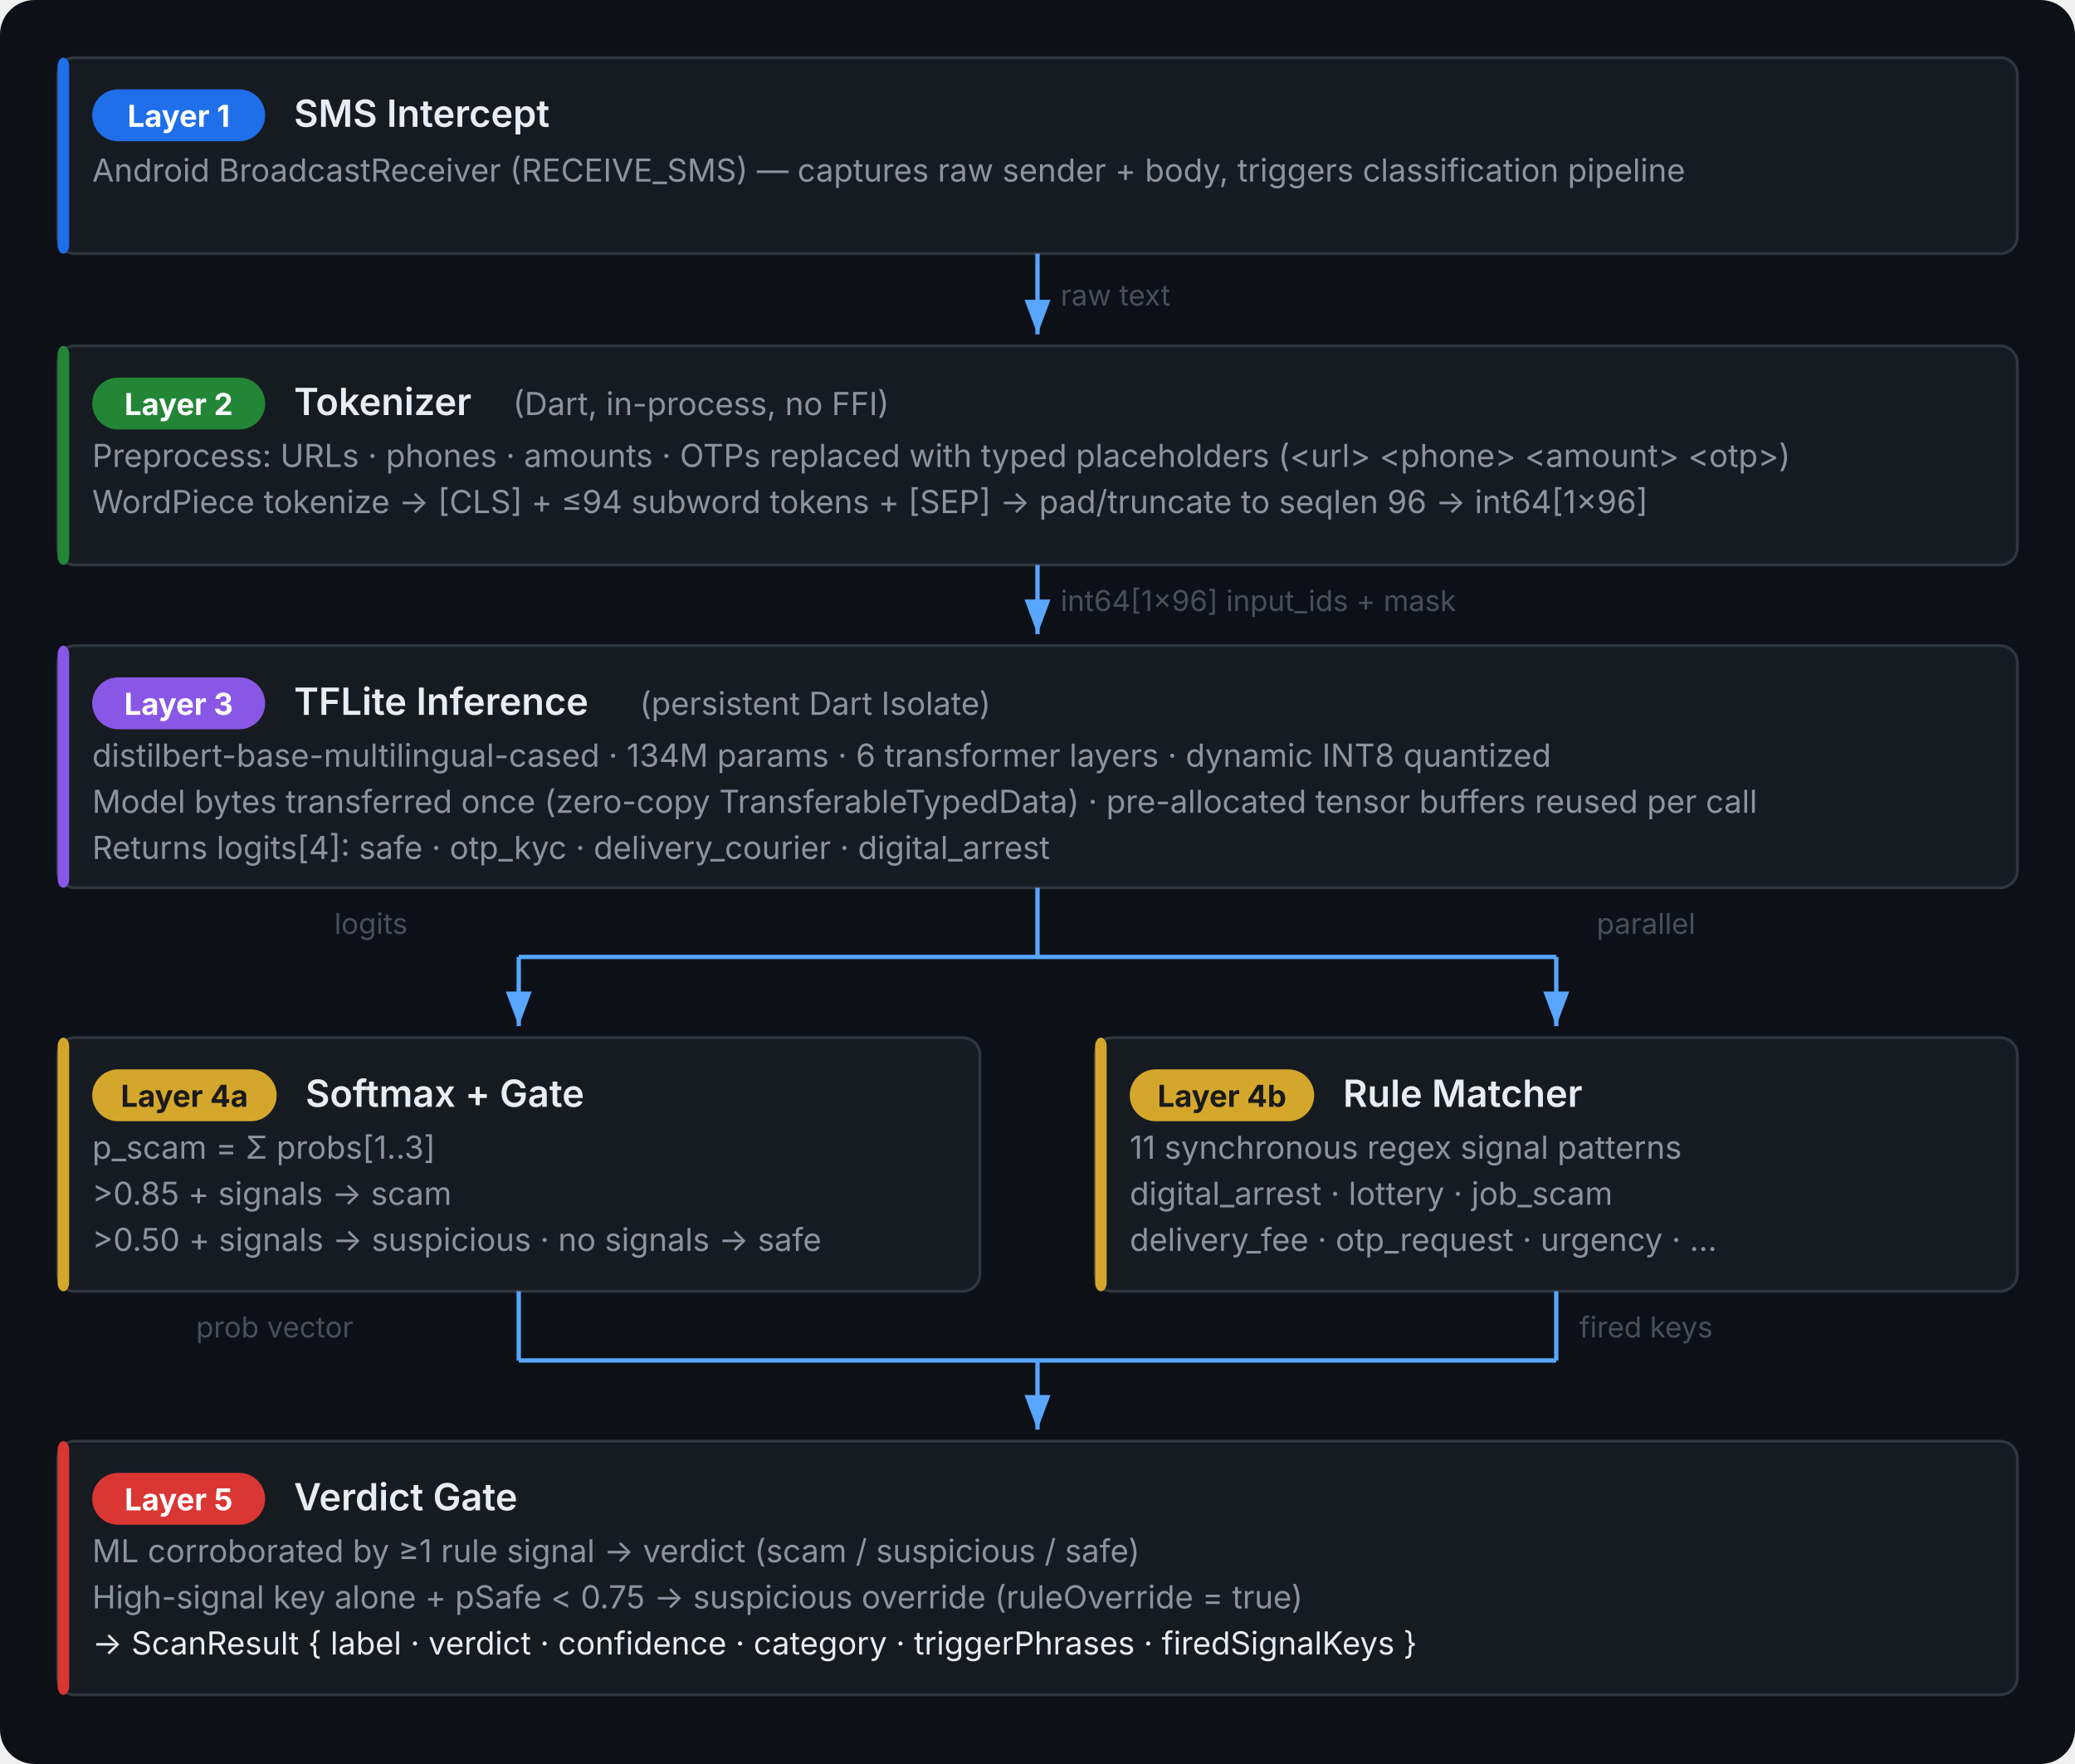
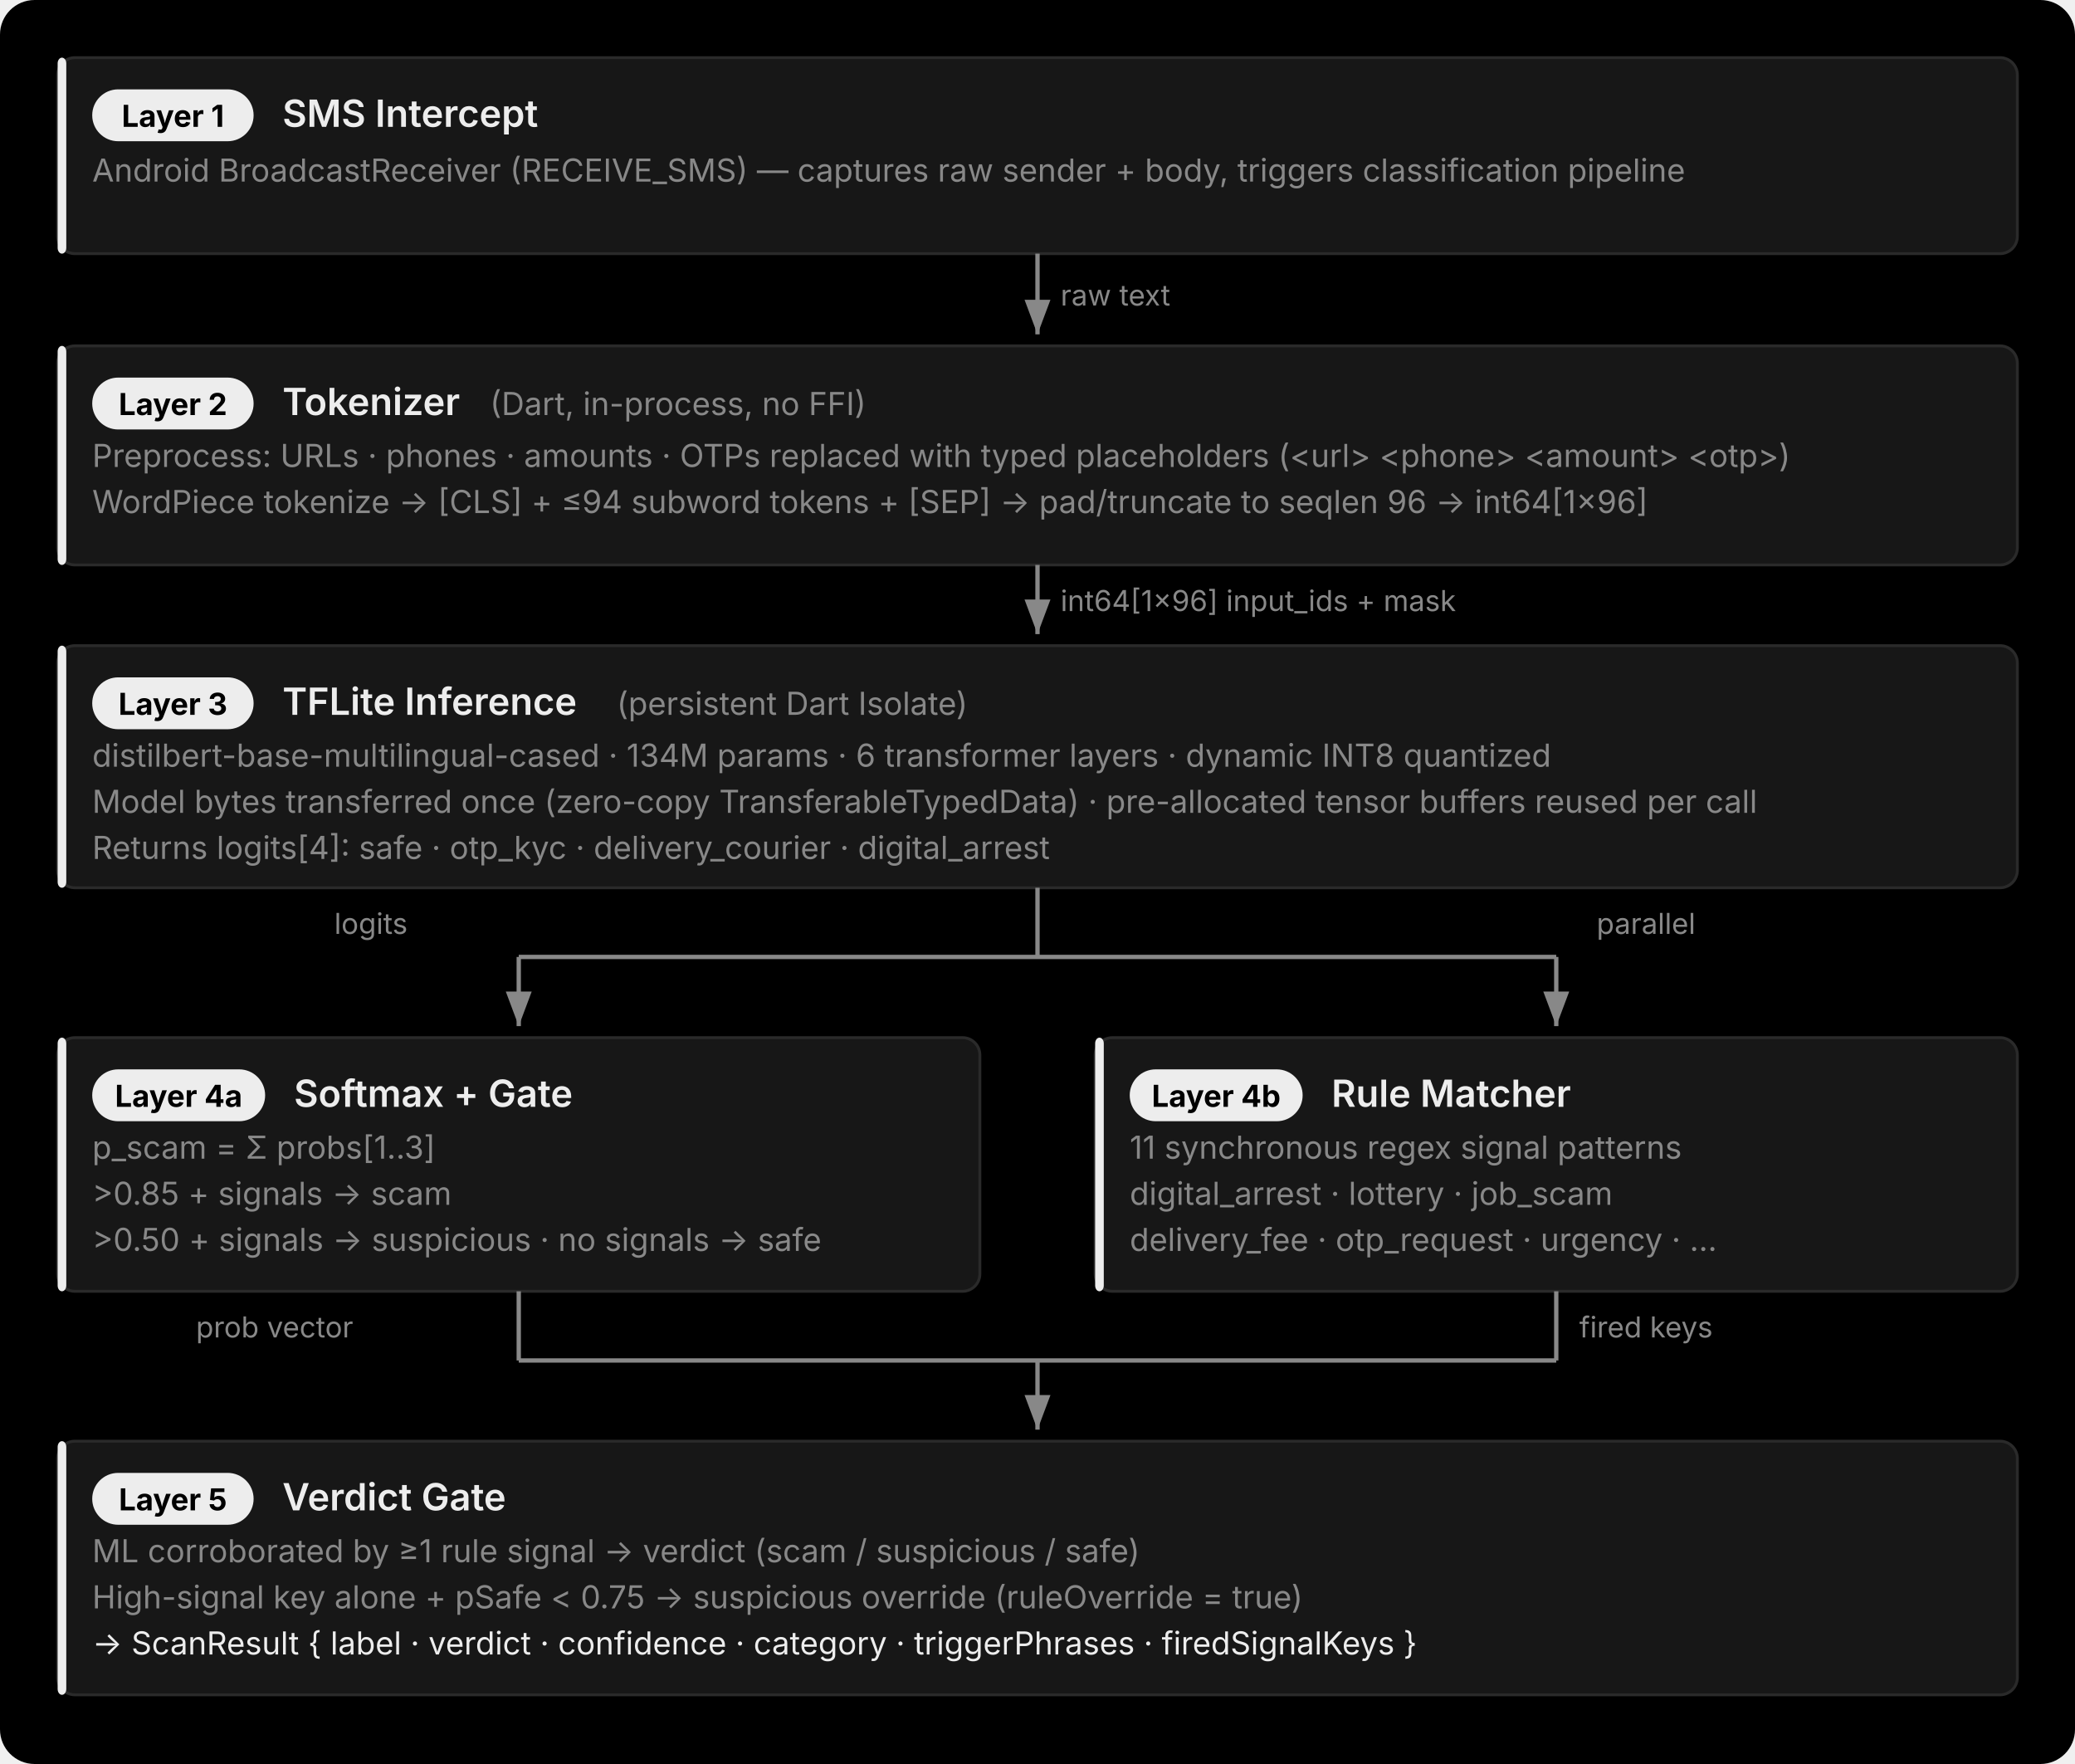
<svg xmlns="http://www.w3.org/2000/svg" viewBox="0 0 720 612" width="720" height="612">
  <defs>
    <marker id="arr" markerWidth="8" markerHeight="6" refX="8" refY="3" orient="auto">
-       <polygon points="0 0,8 3,0 6" fill="#58a6ff" />
+       <polygon points="0 0,8 3,0 6" fill="#888888" />
    </marker>
  </defs>
-   <rect width="720" height="612" rx="12" fill="#0d1117" />
-   <rect x="20" y="20" width="680" height="68" rx="6" fill="#161b22" stroke="#30363d" stroke-width="1" />
-   <rect x="20" y="20" width="4" height="68" rx="3" fill="#1f6feb" />
-   <rect x="32" y="31" width="60" height="18" rx="9" fill="#1f6feb" />
-   <text x="62" y="44" text-anchor="middle" font-family="system-ui,-apple-system,sans-serif" font-size="10.5" font-weight="700" fill="#ffffff">Layer 1</text>
-   <text x="102" y="44" font-family="system-ui,-apple-system,sans-serif" font-size="13" font-weight="600" fill="#e6edf3">SMS Intercept</text>
-   <text x="32" y="63" font-family="system-ui,-apple-system,sans-serif" font-size="11" fill="#8b949e">Android BroadcastReceiver (RECEIVE_SMS) — captures raw sender + body, triggers classification pipeline</text>
-   <line x1="360" y1="88" x2="360" y2="116" stroke="#58a6ff" stroke-width="1.5" marker-end="url(#arr)" />
-   <text x="368" y="106" font-family="system-ui,-apple-system,sans-serif" font-size="10" fill="#484f58">raw text</text>
-   <rect x="20" y="120" width="680" height="76" rx="6" fill="#161b22" stroke="#30363d" stroke-width="1" />
-   <rect x="20" y="120" width="4" height="76" rx="3" fill="#238636" />
-   <rect x="32" y="131" width="60" height="18" rx="9" fill="#238636" />
-   <text x="62" y="144" text-anchor="middle" font-family="system-ui,-apple-system,sans-serif" font-size="10.5" font-weight="700" fill="#ffffff">Layer 2</text>
-   <text x="102" y="144" font-family="system-ui,-apple-system,sans-serif" font-size="13" font-weight="600" fill="#e6edf3">Tokenizer</text>
-   <text x="178" y="144" font-family="system-ui,-apple-system,sans-serif" font-size="11" fill="#8b949e">(Dart, in-process, no FFI)</text>
-   <text x="32" y="162" font-family="system-ui,-apple-system,sans-serif" font-size="11" fill="#8b949e">Preprocess: URLs · phones · amounts · OTPs replaced with typed placeholders (&lt;url&gt; &lt;phone&gt; &lt;amount&gt; &lt;otp&gt;)</text>
-   <text x="32" y="178" font-family="system-ui,-apple-system,sans-serif" font-size="11" fill="#8b949e">WordPiece tokenize → [CLS] + ≤94 subword tokens + [SEP] → pad/truncate to seqlen 96 → int64[1×96]</text>
-   <line x1="360" y1="196" x2="360" y2="220" stroke="#58a6ff" stroke-width="1.5" marker-end="url(#arr)" />
-   <text x="368" y="212" font-family="system-ui,-apple-system,sans-serif" font-size="10" fill="#484f58">int64[1×96] input_ids + mask</text>
-   <rect x="20" y="224" width="680" height="84" rx="6" fill="#161b22" stroke="#30363d" stroke-width="1" />
-   <rect x="20" y="224" width="4" height="84" rx="3" fill="#8957e5" />
-   <rect x="32" y="235" width="60" height="18" rx="9" fill="#8957e5" />
-   <text x="62" y="248" text-anchor="middle" font-family="system-ui,-apple-system,sans-serif" font-size="10.5" font-weight="700" fill="#ffffff">Layer 3</text>
-   <text x="102" y="248" font-family="system-ui,-apple-system,sans-serif" font-size="13" font-weight="600" fill="#e6edf3">TFLite Inference</text>
-   <text x="222" y="248" font-family="system-ui,-apple-system,sans-serif" font-size="11" fill="#8b949e">(persistent Dart Isolate)</text>
-   <text x="32" y="266" font-family="system-ui,-apple-system,sans-serif" font-size="11" fill="#8b949e">distilbert-base-multilingual-cased · 134M params · 6 transformer layers · dynamic INT8 quantized</text>
-   <text x="32" y="282" font-family="system-ui,-apple-system,sans-serif" font-size="11" fill="#8b949e">Model bytes transferred once (zero-copy TransferableTypedData) · pre-allocated tensor buffers reused per call</text>
-   <text x="32" y="298" font-family="system-ui,-apple-system,sans-serif" font-size="11" fill="#8b949e">Returns logits[4]:  safe · otp_kyc · delivery_courier · digital_arrest</text>
-   <line x1="360" y1="308" x2="360" y2="332" stroke="#58a6ff" stroke-width="1.5" />
-   <line x1="180" y1="332" x2="540" y2="332" stroke="#58a6ff" stroke-width="1.5" />
-   <line x1="180" y1="332" x2="180" y2="356" stroke="#58a6ff" stroke-width="1.5" marker-end="url(#arr)" />
-   <line x1="540" y1="332" x2="540" y2="356" stroke="#58a6ff" stroke-width="1.5" marker-end="url(#arr)" />
-   <text x="116" y="324" font-family="system-ui,-apple-system,sans-serif" font-size="10" fill="#484f58">logits</text>
-   <text x="554" y="324" font-family="system-ui,-apple-system,sans-serif" font-size="10" fill="#484f58">parallel</text>
-   <rect x="20" y="360" width="320" height="88" rx="6" fill="#161b22" stroke="#30363d" stroke-width="1" />
-   <rect x="20" y="360" width="4" height="88" rx="3" fill="#d4a72c" />
-   <rect x="32" y="371" width="64" height="18" rx="9" fill="#d4a72c" />
-   <text x="64" y="384" text-anchor="middle" font-family="system-ui,-apple-system,sans-serif" font-size="10.5" font-weight="700" fill="#1a1a1a">Layer 4a</text>
-   <text x="106" y="384" font-family="system-ui,-apple-system,sans-serif" font-size="13" font-weight="600" fill="#e6edf3">Softmax + Gate</text>
-   <text x="32" y="402" font-family="system-ui,-apple-system,sans-serif" font-size="11" fill="#8b949e">p_scam = Σ probs[1..3]</text>
-   <text x="32" y="418" font-family="system-ui,-apple-system,sans-serif" font-size="11" fill="#8b949e">&gt;0.85 + signals → scam</text>
-   <text x="32" y="434" font-family="system-ui,-apple-system,sans-serif" font-size="11" fill="#8b949e">&gt;0.50 + signals → suspicious · no signals → safe</text>
-   <rect x="380" y="360" width="320" height="88" rx="6" fill="#161b22" stroke="#30363d" stroke-width="1" />
-   <rect x="380" y="360" width="4" height="88" rx="3" fill="#d4a72c" />
-   <rect x="392" y="371" width="64" height="18" rx="9" fill="#d4a72c" />
-   <text x="424" y="384" text-anchor="middle" font-family="system-ui,-apple-system,sans-serif" font-size="10.5" font-weight="700" fill="#1a1a1a">Layer 4b</text>
-   <text x="466" y="384" font-family="system-ui,-apple-system,sans-serif" font-size="13" font-weight="600" fill="#e6edf3">Rule Matcher</text>
-   <text x="392" y="402" font-family="system-ui,-apple-system,sans-serif" font-size="11" fill="#8b949e">11 synchronous regex signal patterns</text>
-   <text x="392" y="418" font-family="system-ui,-apple-system,sans-serif" font-size="11" fill="#8b949e">digital_arrest · lottery · job_scam</text>
-   <text x="392" y="434" font-family="system-ui,-apple-system,sans-serif" font-size="11" fill="#8b949e">delivery_fee · otp_request · urgency · …</text>
-   <line x1="180" y1="448" x2="180" y2="472" stroke="#58a6ff" stroke-width="1.5" />
-   <line x1="540" y1="448" x2="540" y2="472" stroke="#58a6ff" stroke-width="1.5" />
-   <line x1="180" y1="472" x2="540" y2="472" stroke="#58a6ff" stroke-width="1.5" />
-   <line x1="360" y1="472" x2="360" y2="496" stroke="#58a6ff" stroke-width="1.5" marker-end="url(#arr)" />
-   <text x="68" y="464" font-family="system-ui,-apple-system,sans-serif" font-size="10" fill="#484f58">prob vector</text>
-   <text x="548" y="464" font-family="system-ui,-apple-system,sans-serif" font-size="10" fill="#484f58">fired keys</text>
-   <rect x="20" y="500" width="680" height="88" rx="6" fill="#161b22" stroke="#30363d" stroke-width="1" />
-   <rect x="20" y="500" width="4" height="88" rx="3" fill="#da3633" />
-   <rect x="32" y="511" width="60" height="18" rx="9" fill="#da3633" />
-   <text x="62" y="524" text-anchor="middle" font-family="system-ui,-apple-system,sans-serif" font-size="10.5" font-weight="700" fill="#ffffff">Layer 5</text>
-   <text x="102" y="524" font-family="system-ui,-apple-system,sans-serif" font-size="13" font-weight="600" fill="#e6edf3">Verdict Gate</text>
-   <text x="32" y="542" font-family="system-ui,-apple-system,sans-serif" font-size="11" fill="#8b949e">ML corroborated by ≥1 rule signal → verdict (scam / suspicious / safe)</text>
-   <text x="32" y="558" font-family="system-ui,-apple-system,sans-serif" font-size="11" fill="#8b949e">High-signal key alone + pSafe &lt; 0.75 → suspicious override  (ruleOverride = true)</text>
-   <text x="32" y="574" font-family="system-ui,-apple-system,sans-serif" font-size="11" fill="#e6edf3">→  ScanResult { label · verdict · confidence · category · triggerPhrases · firedSignalKeys }</text>
+   <rect width="720" height="612" rx="12" fill="#000000" />
+   <rect x="20" y="20" width="680" height="68" rx="6" fill="#171717" stroke="#2A2A2A" stroke-width="1" />
+   <rect x="20" y="20" width="3" height="68" rx="2" fill="#EDEDED" />
+   <rect x="32" y="31" width="56" height="18" rx="9" fill="#EDEDED" />
+   <text x="60" y="44" text-anchor="middle" font-family="system-ui,-apple-system,sans-serif" font-size="10.5" font-weight="700" fill="#000000">Layer 1</text>
+   <text x="98" y="44" font-family="system-ui,-apple-system,sans-serif" font-size="13" font-weight="600" fill="#EDEDED">SMS Intercept</text>
+   <text x="32" y="63" font-family="system-ui,-apple-system,sans-serif" font-size="11" fill="#888888">Android BroadcastReceiver (RECEIVE_SMS) — captures raw sender + body, triggers classification pipeline</text>
+   <line x1="360" y1="88" x2="360" y2="116" stroke="#888888" stroke-width="1.5" marker-end="url(#arr)" />
+   <text x="368" y="106" font-family="system-ui,-apple-system,sans-serif" font-size="10" fill="#888888">raw text</text>
+   <rect x="20" y="120" width="680" height="76" rx="6" fill="#171717" stroke="#2A2A2A" stroke-width="1" />
+   <rect x="20" y="120" width="3" height="76" rx="2" fill="#EDEDED" />
+   <rect x="32" y="131" width="56" height="18" rx="9" fill="#EDEDED" />
+   <text x="60" y="144" text-anchor="middle" font-family="system-ui,-apple-system,sans-serif" font-size="10.5" font-weight="700" fill="#000000">Layer 2</text>
+   <text x="98" y="144" font-family="system-ui,-apple-system,sans-serif" font-size="13" font-weight="600" fill="#EDEDED">Tokenizer</text>
+   <text x="170" y="144" font-family="system-ui,-apple-system,sans-serif" font-size="11" fill="#888888">(Dart, in-process, no FFI)</text>
+   <text x="32" y="162" font-family="system-ui,-apple-system,sans-serif" font-size="11" fill="#888888">Preprocess: URLs · phones · amounts · OTPs replaced with typed placeholders (&lt;url&gt; &lt;phone&gt; &lt;amount&gt; &lt;otp&gt;)</text>
+   <text x="32" y="178" font-family="system-ui,-apple-system,sans-serif" font-size="11" fill="#888888">WordPiece tokenize → [CLS] + ≤94 subword tokens + [SEP] → pad/truncate to seqlen 96 → int64[1×96]</text>
+   <line x1="360" y1="196" x2="360" y2="220" stroke="#888888" stroke-width="1.5" marker-end="url(#arr)" />
+   <text x="368" y="212" font-family="system-ui,-apple-system,sans-serif" font-size="10" fill="#888888">int64[1×96] input_ids + mask</text>
+   <rect x="20" y="224" width="680" height="84" rx="6" fill="#171717" stroke="#2A2A2A" stroke-width="1" />
+   <rect x="20" y="224" width="3" height="84" rx="2" fill="#EDEDED" />
+   <rect x="32" y="235" width="56" height="18" rx="9" fill="#EDEDED" />
+   <text x="60" y="248" text-anchor="middle" font-family="system-ui,-apple-system,sans-serif" font-size="10.5" font-weight="700" fill="#000000">Layer 3</text>
+   <text x="98" y="248" font-family="system-ui,-apple-system,sans-serif" font-size="13" font-weight="600" fill="#EDEDED">TFLite Inference</text>
+   <text x="214" y="248" font-family="system-ui,-apple-system,sans-serif" font-size="11" fill="#888888">(persistent Dart Isolate)</text>
+   <text x="32" y="266" font-family="system-ui,-apple-system,sans-serif" font-size="11" fill="#888888">distilbert-base-multilingual-cased · 134M params · 6 transformer layers · dynamic INT8 quantized</text>
+   <text x="32" y="282" font-family="system-ui,-apple-system,sans-serif" font-size="11" fill="#888888">Model bytes transferred once (zero-copy TransferableTypedData) · pre-allocated tensor buffers reused per call</text>
+   <text x="32" y="298" font-family="system-ui,-apple-system,sans-serif" font-size="11" fill="#888888">Returns logits[4]:  safe · otp_kyc · delivery_courier · digital_arrest</text>
+   <line x1="360" y1="308" x2="360" y2="332" stroke="#888888" stroke-width="1.5" />
+   <line x1="180" y1="332" x2="540" y2="332" stroke="#888888" stroke-width="1.5" />
+   <line x1="180" y1="332" x2="180" y2="356" stroke="#888888" stroke-width="1.5" marker-end="url(#arr)" />
+   <line x1="540" y1="332" x2="540" y2="356" stroke="#888888" stroke-width="1.5" marker-end="url(#arr)" />
+   <text x="116" y="324" font-family="system-ui,-apple-system,sans-serif" font-size="10" fill="#888888">logits</text>
+   <text x="554" y="324" font-family="system-ui,-apple-system,sans-serif" font-size="10" fill="#888888">parallel</text>
+   <rect x="20" y="360" width="320" height="88" rx="6" fill="#171717" stroke="#2A2A2A" stroke-width="1" />
+   <rect x="20" y="360" width="3" height="88" rx="2" fill="#EDEDED" />
+   <rect x="32" y="371" width="60" height="18" rx="9" fill="#EDEDED" />
+   <text x="62" y="384" text-anchor="middle" font-family="system-ui,-apple-system,sans-serif" font-size="10.5" font-weight="700" fill="#000000">Layer 4a</text>
+   <text x="102" y="384" font-family="system-ui,-apple-system,sans-serif" font-size="13" font-weight="600" fill="#EDEDED">Softmax + Gate</text>
+   <text x="32" y="402" font-family="system-ui,-apple-system,sans-serif" font-size="11" fill="#888888">p_scam = Σ probs[1..3]</text>
+   <text x="32" y="418" font-family="system-ui,-apple-system,sans-serif" font-size="11" fill="#888888">&gt;0.85 + signals → scam</text>
+   <text x="32" y="434" font-family="system-ui,-apple-system,sans-serif" font-size="11" fill="#888888">&gt;0.50 + signals → suspicious · no signals → safe</text>
+   <rect x="380" y="360" width="320" height="88" rx="6" fill="#171717" stroke="#2A2A2A" stroke-width="1" />
+   <rect x="380" y="360" width="3" height="88" rx="2" fill="#EDEDED" />
+   <rect x="392" y="371" width="60" height="18" rx="9" fill="#EDEDED" />
+   <text x="422" y="384" text-anchor="middle" font-family="system-ui,-apple-system,sans-serif" font-size="10.5" font-weight="700" fill="#000000">Layer 4b</text>
+   <text x="462" y="384" font-family="system-ui,-apple-system,sans-serif" font-size="13" font-weight="600" fill="#EDEDED">Rule Matcher</text>
+   <text x="392" y="402" font-family="system-ui,-apple-system,sans-serif" font-size="11" fill="#888888">11 synchronous regex signal patterns</text>
+   <text x="392" y="418" font-family="system-ui,-apple-system,sans-serif" font-size="11" fill="#888888">digital_arrest · lottery · job_scam</text>
+   <text x="392" y="434" font-family="system-ui,-apple-system,sans-serif" font-size="11" fill="#888888">delivery_fee · otp_request · urgency · …</text>
+   <line x1="180" y1="448" x2="180" y2="472" stroke="#888888" stroke-width="1.5" />
+   <line x1="540" y1="448" x2="540" y2="472" stroke="#888888" stroke-width="1.5" />
+   <line x1="180" y1="472" x2="540" y2="472" stroke="#888888" stroke-width="1.5" />
+   <line x1="360" y1="472" x2="360" y2="496" stroke="#888888" stroke-width="1.5" marker-end="url(#arr)" />
+   <text x="68" y="464" font-family="system-ui,-apple-system,sans-serif" font-size="10" fill="#888888">prob vector</text>
+   <text x="548" y="464" font-family="system-ui,-apple-system,sans-serif" font-size="10" fill="#888888">fired keys</text>
+   <rect x="20" y="500" width="680" height="88" rx="6" fill="#171717" stroke="#2A2A2A" stroke-width="1" />
+   <rect x="20" y="500" width="3" height="88" rx="2" fill="#EDEDED" />
+   <rect x="32" y="511" width="56" height="18" rx="9" fill="#EDEDED" />
+   <text x="60" y="524" text-anchor="middle" font-family="system-ui,-apple-system,sans-serif" font-size="10.5" font-weight="700" fill="#000000">Layer 5</text>
+   <text x="98" y="524" font-family="system-ui,-apple-system,sans-serif" font-size="13" font-weight="600" fill="#EDEDED">Verdict Gate</text>
+   <text x="32" y="542" font-family="system-ui,-apple-system,sans-serif" font-size="11" fill="#888888">ML corroborated by ≥1 rule signal → verdict (scam / suspicious / safe)</text>
+   <text x="32" y="558" font-family="system-ui,-apple-system,sans-serif" font-size="11" fill="#888888">High-signal key alone + pSafe &lt; 0.75 → suspicious override  (ruleOverride = true)</text>
+   <text x="32" y="574" font-family="system-ui,-apple-system,sans-serif" font-size="11" fill="#EDEDED">→  ScanResult { label · verdict · confidence · category · triggerPhrases · firedSignalKeys }</text>
</svg>
